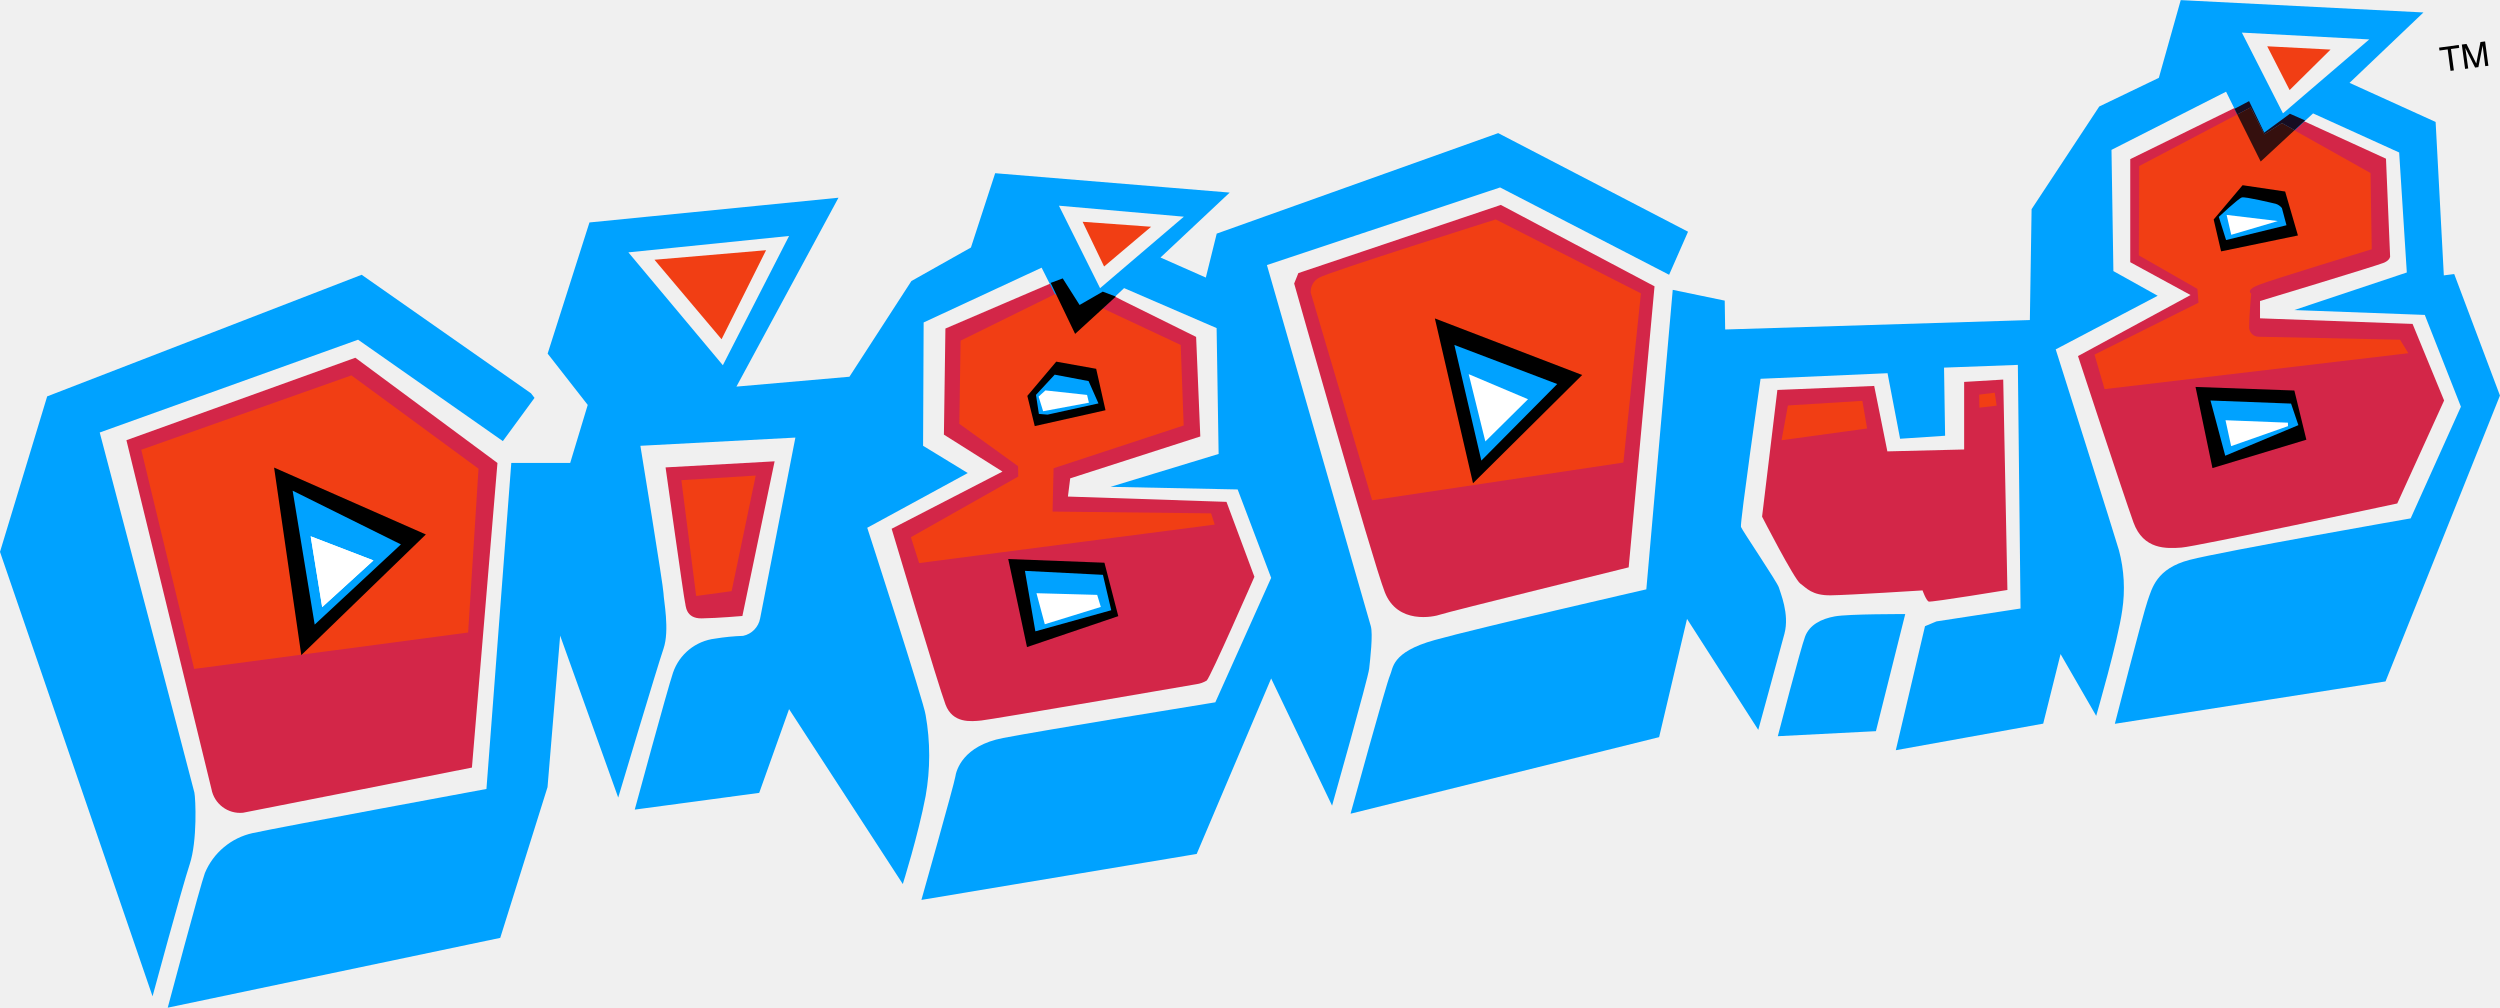
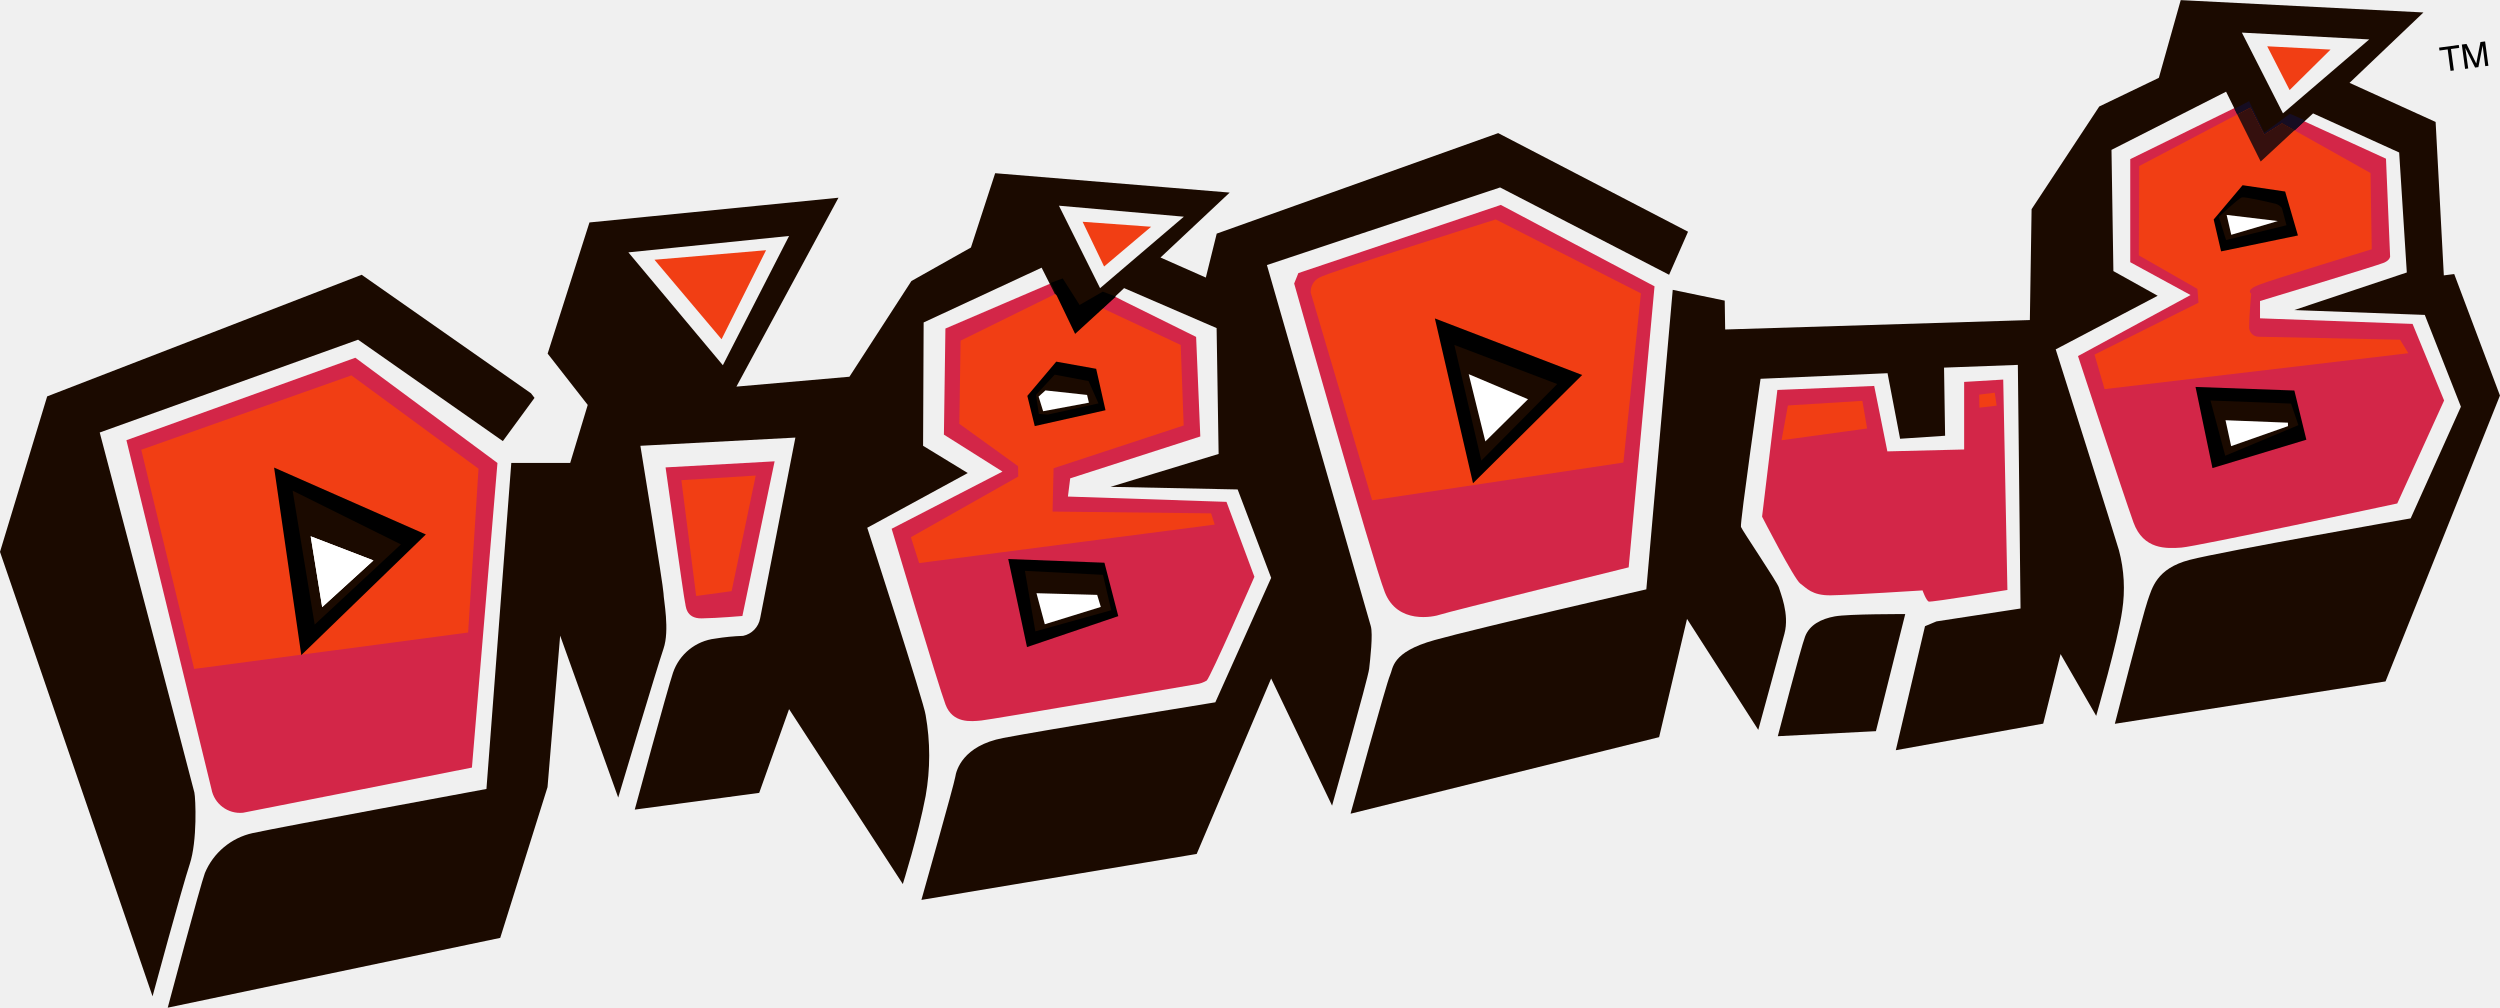
<svg xmlns="http://www.w3.org/2000/svg" id="Layer_1" data-name="Layer 1" viewBox="0 0 447.74 180.47">
  <defs>
-     <style>.cls-1{fill:#00a2ff;}.cls-2{fill:#d32648;}.cls-3{fill:#f13e14;}.cls-4{fill:#fff;}.cls-5{fill:#300c16;}.cls-6{fill:#160d22;}.cls-7{fill:#35100e;}</style>
+     <style>.cls-1{fill:#1b0a00;}.cls-2{fill:#d32648;}.cls-3{fill:#f13e14;}.cls-4{fill:#fff;}.cls-5{fill:#300c16;}.cls-6{fill:#160d22;}.cls-7{fill:#35100e;}</style>
  </defs>
  <path id="_Path_" data-name="&lt;Path&gt;" class="cls-1" d="M111.41,86.42l-5.67,7.74L79.81,76,33.54,92.62s16.72,63.44,16.95,64.47.55,8.68-.83,12.84S43,193.6,43,193.6L15.68,114l8.45-27.85L80.45,64.37,110.78,85.6l.63.82Z" transform="translate(-15.68 -15.16)" />
  <path id="_Path_2" data-name="&lt;Path&gt;" class="cls-2" d="M229.9,75.5l.75,17.83-23.3,7.5-.41,3.26,28.4.95,5,13.42s-7.93,18.12-8.55,18.59a4.87,4.87,0,0,1-1.85.65s-36.66,6.32-38.52,6.5-5.11.55-6.4-2.85-9.65-31.49-9.65-31.49l19.85-10.24L184.73,93,185,74l21-9s2.25,4.77,3,4.76,3.68-2.38,4.15-2.39A24.46,24.46,0,0,1,216.77,69L229.9,75.5Z" transform="translate(-15.68 -15.16)" />
  <path id="_Path_3" data-name="&lt;Path&gt;" class="cls-2" d="M426.27,35.93,443,43.58l.74,17.52s0,.62-1.07,1.1-22.23,6.87-22.23,6.87l0,3.1,27.32,1,5.65,13.72-8.39,18.44s-36,7.71-38.65,7.9-6.82.42-8.6-4.52-9.93-29.78-9.93-29.78L408,68l-10.8-5.88,0-18.46,21.24-10.42s2.1,5.4,2.72,5.39,5.08-2.72,5.08-2.72" transform="translate(-15.68 -15.16)" />
  <path id="_Path_4" data-name="&lt;Path&gt;" class="cls-1" d="M351.65,146.11l-17.57.9s4.09-15.78,4.89-17.86,2.85-3.15,5.32-3.6,12.61-.41,12.61-.41Z" transform="translate(-15.68 -15.16)" />
  <path id="_Compound_Path_" data-name="&lt;Compound Path&gt;" class="cls-1" d="M45.72,195.63s5.86-22,6.65-24.1a12.08,12.08,0,0,1,8.57-7.17c5.15-1.12,41.86-7.9,41.86-7.9l4.45-58.39,10.55,0,3.14-10.39-7.18-9.19L121.25,55l44.6-4.43L147.57,84.4l20.24-1.77,11.1-17.14,10.66-6,4.34-13.31,42,3.47L223.52,61.28l8.12,3.59L233.59,57,284,39l34,17.66-3.39,7.71L284.34,48.73l-41.76,13.9s18.17,63.21,18.6,64.65-.11,6-.29,7.66-6.64,24.51-6.64,24.51l-10.91-22.78L230,168.1l-49.3,8.23s5.88-20.77,6.06-22,1.36-5.61,8.58-7,38-6.39,38-6.39l10-22.29-6-15.83-22.76-.47,19.35-5.89-.36-22.54L217,66.76,208.23,75l-6-11.9L181.1,72.91,181,95,189,99.88l-18,9.8s10.22,31.48,10.46,33.55a41.51,41.51,0,0,1,0,14.48c-1.34,7.05-4.09,15.78-4.09,15.78L157,142.16l-5.35,15-22.29,3s5.86-21.6,6.85-24.51a9.1,9.1,0,0,1,7.56-6.12,38.86,38.86,0,0,1,5-.49,3.92,3.92,0,0,0,3.05-3.15c.38-1.87,6.31-32.36,6.31-32.36L130.37,95s4.12,25.17,4.14,26.41,1.14,6.6,0,9.93S126.4,158,126.4,158L116,129l-2.26,27.13-8.47,27L45.72,195.63m82.5-135.27,16.92,20.21L157,57.42l-28.8,2.94M205.33,52l7.37,14.77,15-12.8Z" transform="translate(-15.68 -15.16)" />
  <path id="_Compound_Path_2" data-name="&lt;Compound Path&gt;" class="cls-1" d="M257.57,160.84s6.45-23.47,7.05-24.72.14-4.14,8-6.33,37.91-9.08,37.91-9.08l4.73-53.64L324.57,69l.08,5.17,54.57-1.69.31-19.86,12.12-18.39,10.67-5.13,3.92-13.92,43.47,2.21L436.47,30l15.42,7,1.47,27.48,1.86-.24L463.41,86l-20.49,51.2-48.48,7.59s5.06-19.73,5.86-22,1.56-5.81,7.54-7.36S447.42,108,447.42,108l9-20-6.47-16.44-23.38-.87,20.16-6.73-1.37-21.49-15.42-7-9.38,8.63-6.2-12.52L393.84,42l.34,21.71,7.93,4.42-18.26,9.6s10.89,34.37,11.33,36a26.39,26.39,0,0,1,.58,10.75c-.74,5.39-4.66,18.89-4.66,18.89l-6.38-11.07-3.11,12.46-26.4,4.76,5.23-22.21,2.05-.86,15.06-2.31-.48-43.63L363.85,81l.19,12.2-8.06.54L353.73,82l-22.74,1s-3.73,25.91-3.51,26.53,6.57,10,6.79,10.85,1.94,4.73,1,8.26-4.69,17.24-4.69,17.24L317.82,126l-5,21.18-55.21,13.7M417.19,21l7.36,14.46L440,22.22,417.19,21" transform="translate(-15.68 -15.16)" />
  <polygon id="_Path_5" data-name="&lt;Path&gt;" class="cls-3" points="417.39 8.88 410.06 16.13 406.05 8.29 417.39 8.88" />
  <polygon id="_Path_6" data-name="&lt;Path&gt;" class="cls-3" points="206.16 40.61 197.74 47.73 193.89 39.72 206.16 40.61" />
  <polygon id="_Path_7" data-name="&lt;Path&gt;" class="cls-3" points="137.2 44.81 129.23 60.76 117.21 46.52 137.2 44.81" />
  <path id="_Path_8" data-name="&lt;Path&gt;" class="cls-2" d="M134.88,98.87s3.32,23.68,3.48,24.14,0,2.95,3,2.9,7.28-.43,7.28-.43l5.77-27.7Z" transform="translate(-15.68 -15.16)" />
  <polygon id="_Path_9" data-name="&lt;Path&gt;" class="cls-3" points="135.35 85.17 122.03 86 124.68 106.74 131.03 105.87 135.35 85.17" />
  <path id="_Path_10" data-name="&lt;Path&gt;" class="cls-2" d="M104.77,98.11l-4.57,54.52s-39.12,7.75-41,8.09a5.22,5.22,0,0,1-5.65-4.25L38.32,94l41-14.77,25.43,18.83Z" transform="translate(-15.68 -15.16)" />
  <path id="_Path_11" data-name="&lt;Path&gt;" class="cls-2" d="M312,66.44l-4.63,50.33s-32.45,8-33.68,8.44-7.73,1.83-10-4-16.23-55.27-16.23-55.27l.75-1.87,36.26-12.21Z" transform="translate(-15.68 -15.16)" />
  <path id="_Path_12" data-name="&lt;Path&gt;" class="cls-2" d="M351.34,84.28,334,85l-2.74,22.69s5.76,11.23,6.86,12,2.05,2.14,5.46,2.09S360,120.9,360,120.9s.65,1.85,1.12,2,14.08-2.08,14.08-2.08l-.75-37.68-7,.42,0,12.1L353.7,96Z" transform="translate(-15.68 -15.16)" />
  <polygon id="_Path_13" data-name="&lt;Path&gt;" class="cls-3" points="83.84 113.28 34.77 119.8 25.3 80.55 62.94 67.23 85.7 83.94 83.84 113.28" />
  <polygon id="_Path_14" data-name="&lt;Path&gt;" class="cls-3" points="217.55 93.95 164.61 100.84 163.14 96.21 182.36 85.35 182.33 83.49 171.81 75.9 172.04 61.01 188.97 52.67 193.68 56.01 197.39 55.18 211.46 61.78 211.99 76.2 188.69 83.86 188.51 91.62 216.9 91.94 217.55 93.95" />
  <path id="_Path_15" data-name="&lt;Path&gt;" class="cls-3" d="M306.42,98l-45,6.76-11-37.21a2.86,2.86,0,0,1,1.51-2.66c1.69-1,31.63-10.43,31.63-10.43l26,13.24Z" transform="translate(-15.68 -15.16)" />
  <polygon id="_Path_16" data-name="&lt;Path&gt;" class="cls-3" points="357.59 72.65 354.5 73.01 354.46 70.68 357.25 70.33 357.59 72.65" />
  <polygon id="_Path_17" data-name="&lt;Path&gt;" class="cls-3" points="334.39 76.74 319.07 78.84 320.21 72.62 333.54 71.79 334.39 76.74" />
  <path id="_Path_18" data-name="&lt;Path&gt;" class="cls-3" d="M418.75,34.4,398.8,44.9l-.06,16,10.49,6,.19,2.48-18.62,9.29,1.8,6.18L447,78.42,445.52,76l-25.29-.53a1.72,1.72,0,0,1-1.74-1.83c0-1.86.37-5.9.37-5.9s-1.1-.6,1.37-1.57,20.22-6.37,20.22-6.37l-.22-13.65-15.86-8.9-3.17,2-2.46-4.82" transform="translate(-15.68 -15.16)" />
  <polygon id="_Path_19" data-name="&lt;Path&gt;" points="76.27 95.72 53.96 117.33 49.09 83.74 76.27 95.72" />
  <polygon id="_Path_20" data-name="&lt;Path&gt;" points="180.57 100.12 183.93 115.89 200.28 110.35 197.8 100.78 180.57 100.12" />
  <polygon id="_Path_21" data-name="&lt;Path&gt;" points="197.99 73.47 185.32 76.31 183.99 70.9 189.17 64.77 196.32 66.05 197.99 73.47" />
  <polygon id="_Path_22" data-name="&lt;Path&gt;" points="199.84 53.12 192.55 59.8 188.17 50.67 190.33 49.86 193.35 54.62 197.5 52.23 199.84 53.12" />
  <polygon id="_Path_23" data-name="&lt;Path&gt;" points="256.98 57.03 263.81 86.55 283.36 67.16 256.98 57.03" />
  <polygon id="_Path_24" data-name="&lt;Path&gt;" points="393.21 69.3 396.24 83.83 413.06 78.75 410.91 69.94 393.21 69.3" />
  <polygon id="_Path_25" data-name="&lt;Path&gt;" points="411.55 42.17 397.79 45.02 396.46 39.31 401.64 33.17 409.26 34.3 411.55 42.17" />
  <polygon id="_Path_26" data-name="&lt;Path&gt;" class="cls-1" points="71.8 97.5 56.36 111.86 52.41 87.88 71.8 97.5" />
  <polygon id="_Path_27" data-name="&lt;Path&gt;" class="cls-1" points="197.53 102.95 183.56 102.24 185.43 113.07 199.02 109.29 197.53 102.95" />
  <polygon id="_Path_28" data-name="&lt;Path&gt;" class="cls-1" points="196.73 72.25 187.61 74.26 186.06 74.13 185.54 70.72 188.89 67.1 194.96 68.25 196.73 72.25" />
  <polygon id="_Path_29" data-name="&lt;Path&gt;" class="cls-1" points="278.89 68.78 265.3 82.49 260.47 61.78 278.89 68.78" />
  <polygon id="_Path_30" data-name="&lt;Path&gt;" class="cls-1" points="410.32 72.28 411.63 76.14 398.53 81.62 395.89 71.73 410.32 72.28" />
  <path id="_Path_31" data-name="&lt;Path&gt;" class="cls-1" d="M425.18,55.5l-10.82,2.65L413.06,54s3.52-3.31,4.13-3.48,5.44,1,6.07,1.14a2.3,2.3,0,0,1,1.1.76Z" transform="translate(-15.68 -15.16)" />
  <polygon id="_Path_32" data-name="&lt;Path&gt;" class="cls-4" points="66.88 100.37 57.7 108.73 55.64 96.05 66.88 100.37" />
  <polygon id="_Path_33" data-name="&lt;Path&gt;" class="cls-4" points="197.15 108.7 187.12 111.8 185.63 106.24 196.5 106.54 197.15 108.7" />
  <polygon id="_Path_34" data-name="&lt;Path&gt;" class="cls-4" points="195.02 72.12 186.82 73.65 186.01 71.03 187.23 69.92 194.69 70.73 195.02 72.12" />
  <polygon id="_Path_35" data-name="&lt;Path&gt;" class="cls-4" points="273.66 71.5 266.02 79.06 263.04 67.01 273.66 71.5" />
  <polygon id="_Path_36" data-name="&lt;Path&gt;" class="cls-4" points="399.59 79.9 398.58 75.26 409.76 75.7 409.77 76.32 399.59 79.9" />
  <polygon id="_Path_37" data-name="&lt;Path&gt;" class="cls-4" points="407.95 39.59 399.61 42.05 398.78 38.49 407.95 39.59" />
  <polyline id="_Path_38" data-name="&lt;Path&gt;" class="cls-5" points="400.2 19.48 400.18 19.5 400.68 20.5 400.7 20.49 400.2 19.48" />
  <polyline id="_Path_39" data-name="&lt;Path&gt;" class="cls-6" points="402.8 18.11 400.2 19.48 400.7 20.49 403.07 19.24 405.53 24.06 408.7 22.05 410.95 23.31 412.83 21.57 410.12 20.37 405.52 23.75 402.8 18.11" />
  <polyline id="_Path_40" data-name="&lt;Path&gt;" class="cls-7" points="403.07 19.24 400.7 20.49 400.68 20.5 404.88 28.93 410.95 23.31 408.7 22.05 405.53 24.06 403.07 19.24" />
  <polygon id="_Path_41" data-name="&lt;Path&gt;" points="440.36 8.05 440.43 8.57 438.96 8.77 439.48 12.61 438.88 12.69 438.37 8.85 436.9 9.05 436.83 8.53 440.36 8.05" />
  <polygon id="_Path_42" data-name="&lt;Path&gt;" points="440.9 7.98 441.74 7.87 443.49 11.38 444.24 7.53 445.07 7.42 445.66 11.78 445.1 11.85 444.63 8.17 443.87 12.02 443.28 12.1 441.53 8.59 442.05 12.26 441.49 12.34 440.9 7.98 440.9 7.98" />
  <polygon id="_Path_43" data-name="&lt;Path&gt;" class="cls-4" points="66.88 100.37 57.7 108.73 55.64 96.05 66.88 100.37" />
</svg>
